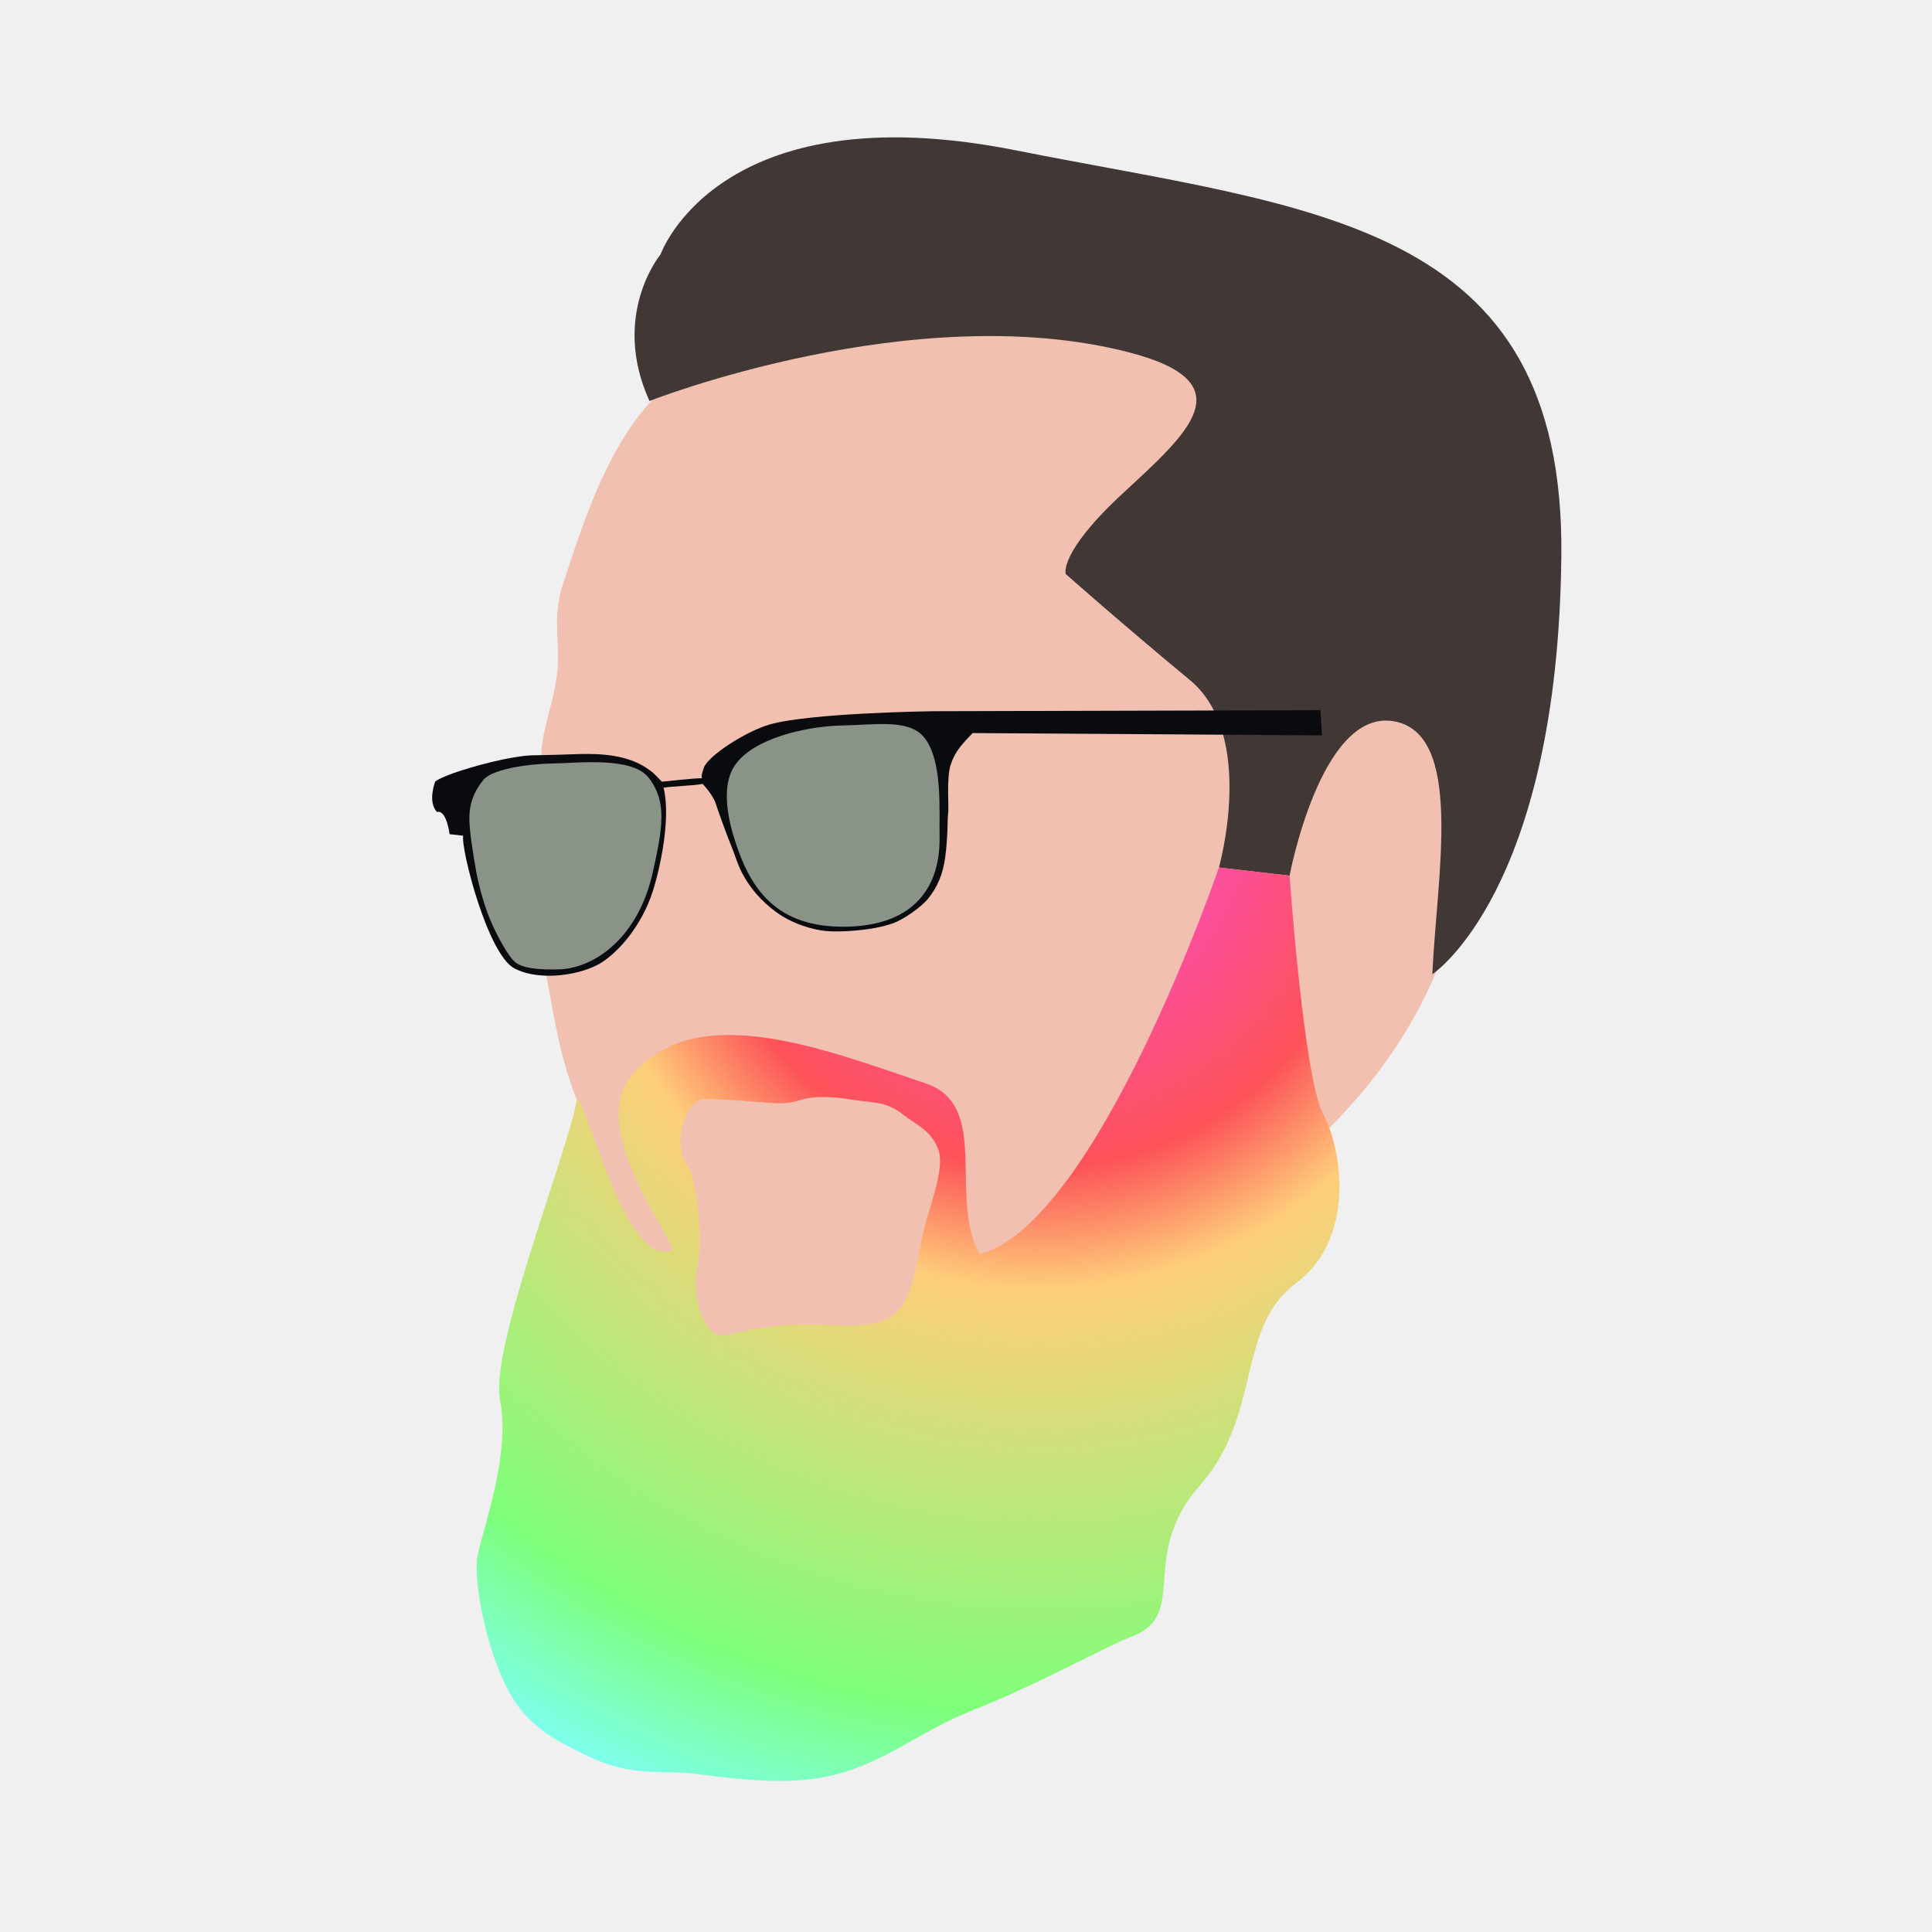
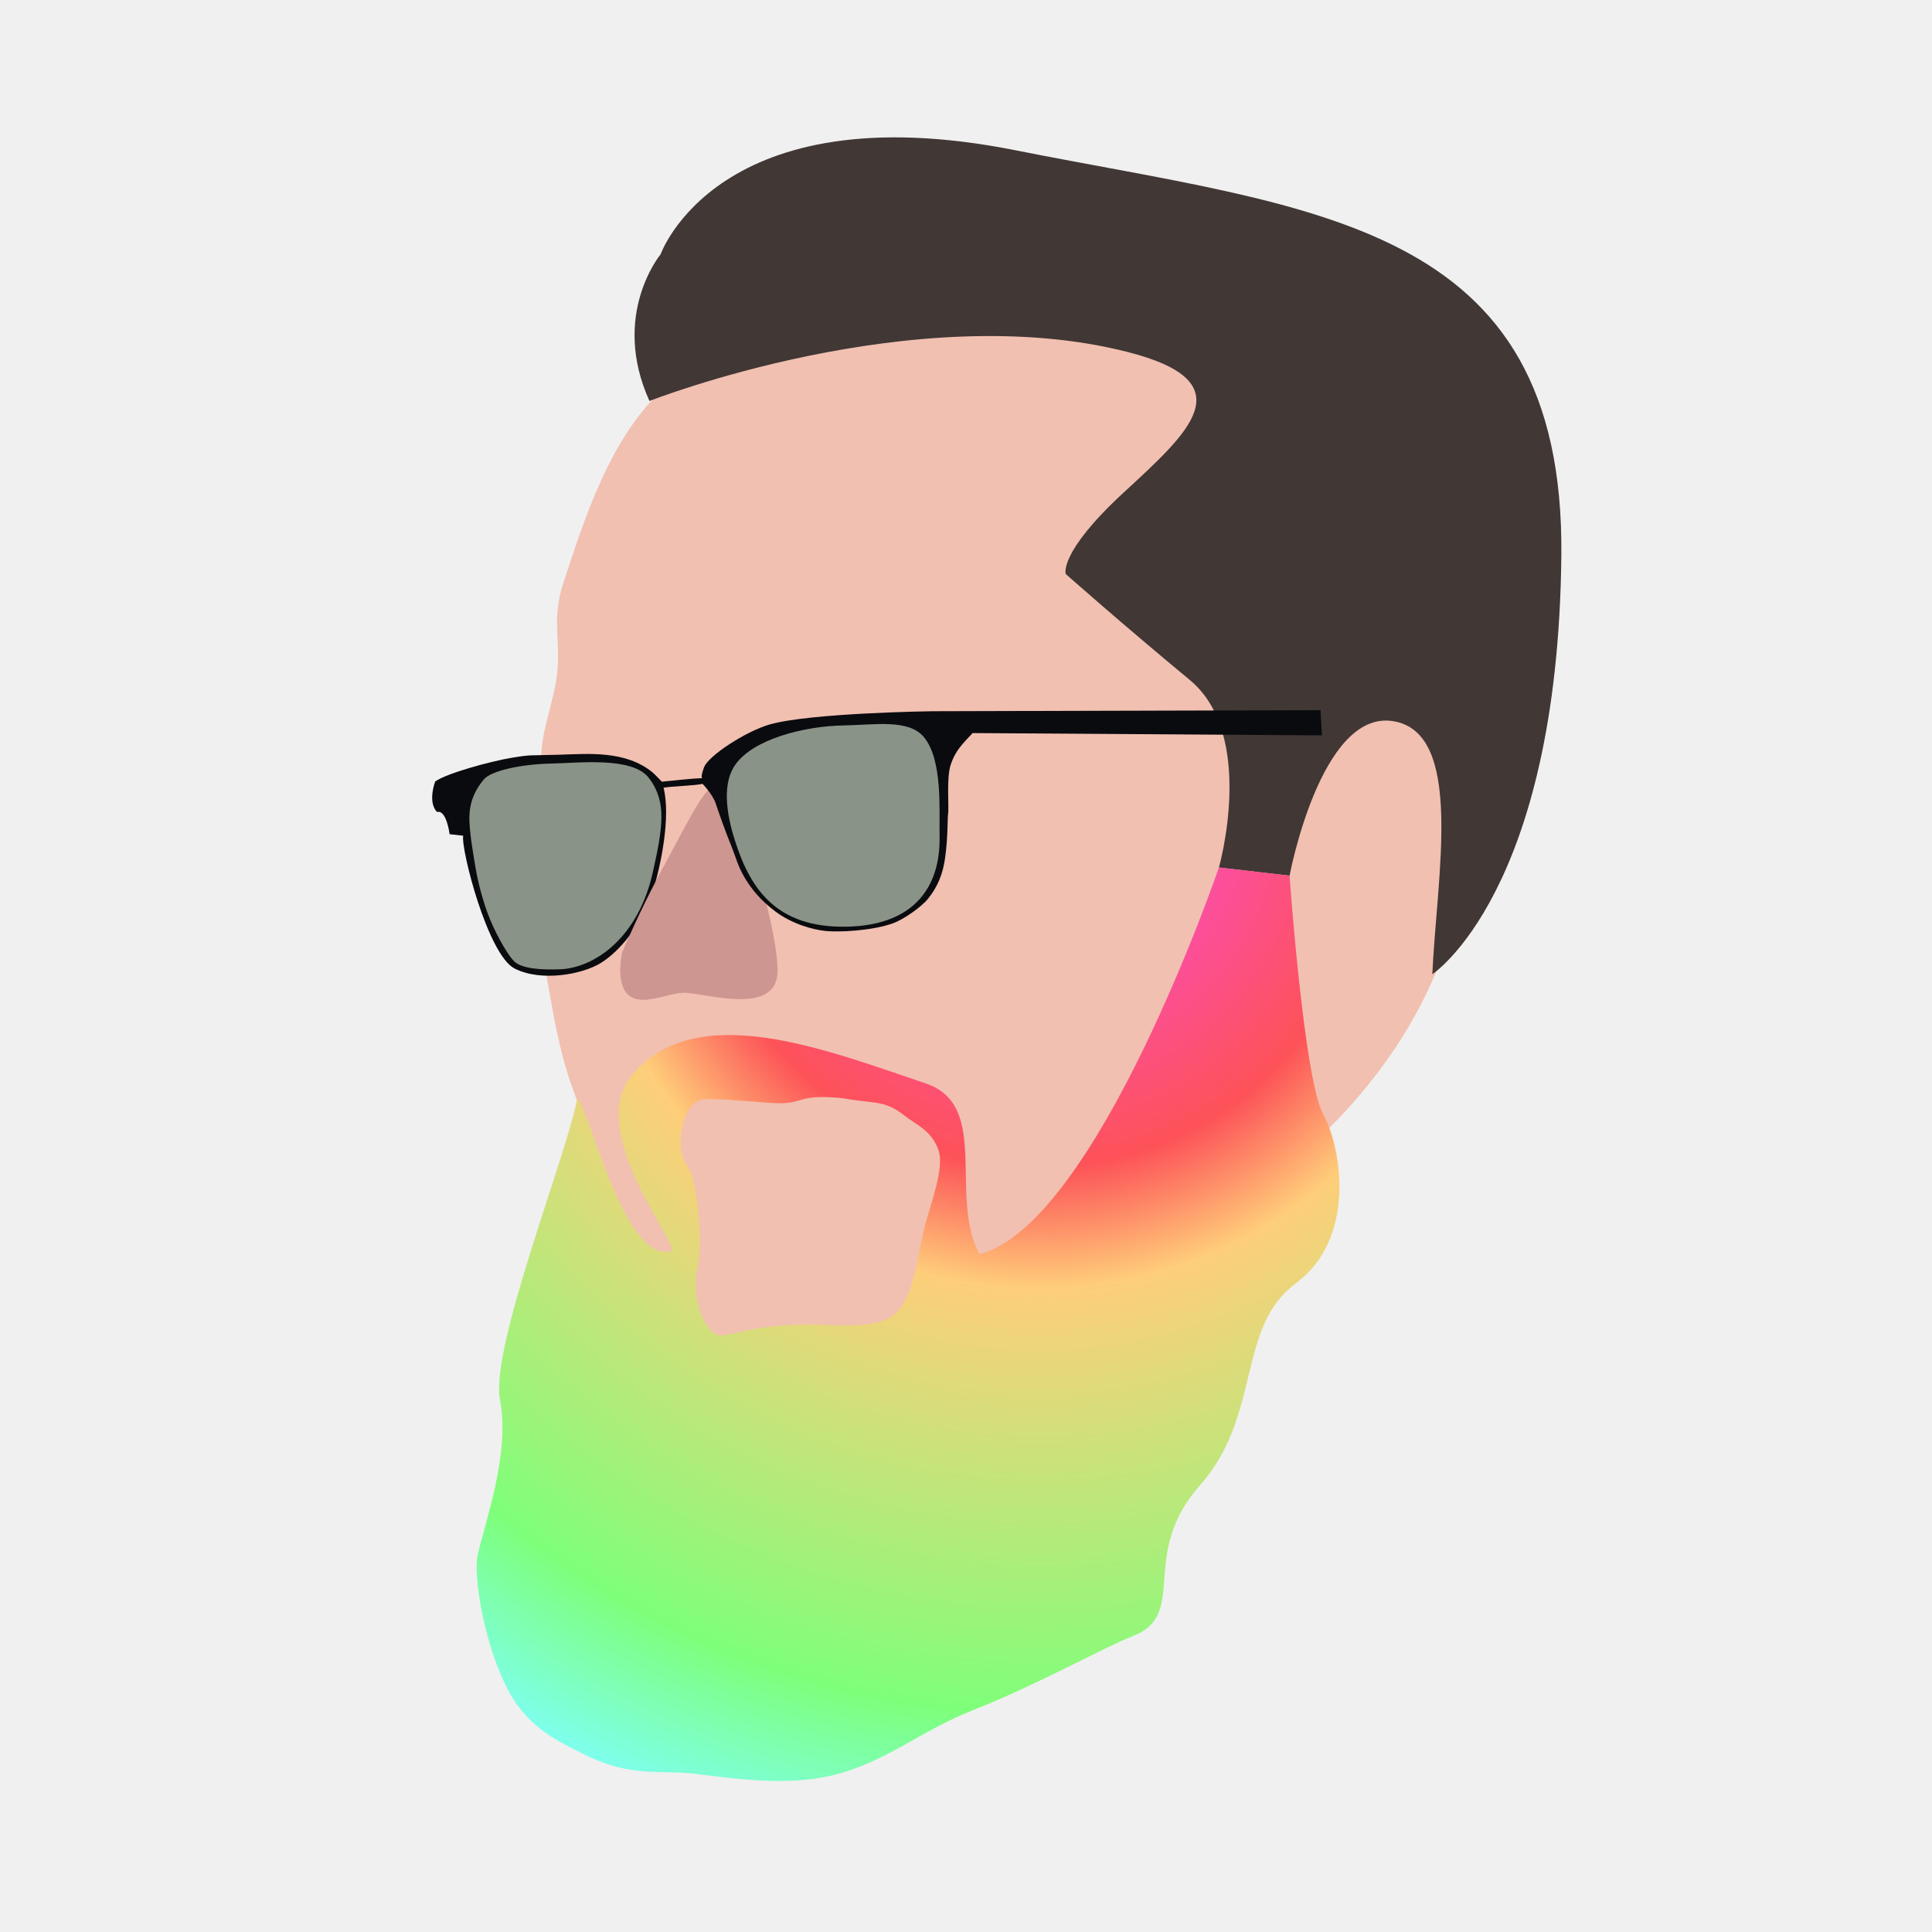
<svg xmlns="http://www.w3.org/2000/svg" version="1.1" id="Layer_1" x="0px" y="0px" viewBox="0 0 600 600" xml:space="preserve" width="600" height="600">
  <style type="text/css" id="style824">
     .hair{
       opacity:1;
       fill:#413735;
       fill-opacity:1;
     }
     .head{
       opacity:1;
       fill:#f1c0b1;
+        fill-opacity:1;
+      }
+      .nose{
+        opacity:1;
+        fill:#CE9691;
       fill-opacity:1;
     }
     .rims{
       opacity:1;
       fill:#0a0b0f;
       fill-opacity:1;
     }
     .lens{
       opacity:1;
       fill:#899387;
       fill-opacity:1;
     }
     .beard{
       opacity:1;
       fill:#ffffff;
       fill-opacity:1;
     }
   </style>
  <defs>
    <radialGradient id="rg1" cx="0.474" cy="0.472" r="50%">
      <stop offset="5%" style="stop-color:#FC49F5;" />
      <stop offset="15%" style="stop-color:#FC4EA7;" />
      <stop offset="30%" style="stop-color:#FD5258;" />
      <stop offset="40%" style="stop-color:#FECE7A;" />
      <stop offset="75%" style="stop-color:#7EFF7A;" />
      <stop offset="90%" style="stop-color:#7EFFFF;" />
      <stop offset="100%" style="stop-color:#7BA3FE;" />
    </radialGradient>
    <mask id="beard-mask">
      <path id="beard" class="beard" d="m 377.322,270.768 c 0,0 -39.709,109.83 -76.426,118.785 -9.403,-17.91 4.312,-46.117 -15.672,-53.283 -31.56,-11.317 -71.059,-27.63 -91.328,-4.186 -15.078,17.44 14.69,53.782 11.18,54.783 -14.733,4.203 -25.215,-47.437 -28.328,-47.674 -3.385,17.247 -28.433,76.529 -25.527,93.096 2.905,16.567 -5.383,37.874 -7.809,48.018 -1.53,6.398 1.613,28.558 9.125,42.809 6.122,11.614 15.855,15.85 22.527,19.408 14.859,7.925 23.874,5.249 35.34,6.924 12.772,1.866 28.231,4.089 41.568,1.215 16.923,-3.647 27.834,-13.393 44.461,-19.588 19.584,-7.296 42.287,-19.372 49.67,-21.986 18.154,-6.43 2.255,-25.056 21.957,-46.549 19.702,-21.493 12.09,-48.807 30.896,-62.24 18.806,-13.433 15.223,-41.193 9.402,-52.387 -5.821,-11.194 -9.143,-74.227 -9.143,-74.227 z m -159.625,69.154 c 3.965,0.043 6.194,0.358 19.184,1.523 10.919,0.98 7.237,-2.855 22.449,-1.072 9.57,1.978 12.809,0.612 19.03,5.744 3.409,2.813 8.494,4.784 10.434,11.167 1.562,5.138 -2.535,15.814 -4.408,22.05 -2.652,8.827 -3.546,21.66 -9.246,27.482 -4.08,4.167 -11.129,4.554 -21.748,3.884 -25.454,-1.605 -31.687,4.67 -35.356,1.918 -3.669,-2.752 -6.827,-11.827 -4.774,-20.492 2.064,-8.714 0.111,-27.952 -2.521,-31.416 -4.357,-5.733 -1.377,-18.804 4.355,-20.639 0.366,-0.117 1.28,-0.165 2.602,-0.15 z" />
    </mask>
  </defs>
  <g transform="scale(1, 1) translate(0, 0)">
    <g transform="rotate(-1, 300, 200)">
      <path id="head" class="head" d="m 453.513,274.255 c -10.312,54.654 -49.866,89.252 -88.225,110.795 -41.439,23.273 -61.603,62.816 -101.992,62.816 -19.199,0 -28.69,3.387 -44.574,-4.233 -16.711,-8.017 -12.591,-15.66 -24.593,-36.448 -6.004,-10.4 -9.224,-47.418 -14.147,-59.301 -7.364,-17.775 -8.763,-26.442 -12.049,-47.125 -2.934,-18.466 7.33,-19.188 7.33,-39.084 0,-9.295 -6.206,-16.288 -7.496,-24.679 -1.401,-9.115 3.067,-18.252 4.771,-27.825 2.089,-11.734 -1.41,-18.245 2.741,-30.244 6.824,-19.72 14.148,-40.664 27.656,-55.41 31.541,-34.431 73.972,-59.977 101.697,-60.345 43.039,-0.571 128.739,12.321 154.68,57.043 21.137,36.44 3.957,102.333 -5.799,154.04 z" />
      <path id="hair" class="hair" d="m 203.027,122.826 c -11.677,-27.004 4.245,-45.464 4.245,-45.464 0,0 18.715,-50.379 110.768,-30.402 C 409.833,66.88 488.256,71.523 485.337,175.889 c -2.919,104.366 -42.33,129.18 -42.33,129.18 0,0 -0.046,0.729 0,0 1.93,-30.627 11.385,-75.045 -10.947,-78.822 -22.333,-3.776 -32.842,47.439 -32.842,47.439 l -21.895,-2.919 c 0,0 12.407,-40.87 -8.028,-58.386 -20.435,-17.516 -37.951,-33.572 -37.951,-33.572 0,0 -2.189,-6.568 18.246,-24.814 20.435,-18.246 39.07,-33.691 2.189,-43.79 -66.326,-18.161 -148.751,12.622 -148.751,12.622 z" />
+       <path id="nose" class="nose" d="m 239.737,300.106 c 0,14.977 -22.907,6.645 -29.454,6.645 -6.546,-10e-6 -19.366,7.614 -19.396,-7.363 -0.003,-1.536 0.596,-5.225 0.596,-5.225 3.124,-7.09 7.597,-16.424 13.265,-26.413 6.915,-12.187 13.266,-25.03 16.495,-25.03 6.546,0 18.494,42.409 18.494,57.387 z" />
      <path id="rims" class="rims" d="m 289.242,220.693 c 0,0 -38.002,-0.166 -50.68,3.24 -7.405,1.99 -19.227,9.404 -20.586,12.957 -1.358,3.553 -0.521,3.344 -0.521,3.344 -3.741,0.021 -9.498,0.663 -12.637,0.873 0,0 -2.312,-2.486 -2.766,-2.875 -8.304,-7.117 -19.968,-6.171 -29.26,-6.051 -9.3,0.12 -8.146,-0.258 -14.631,0.713 -6.485,0.971 -20.193,4.453 -23.725,6.92 0,0 -2.569,6.259 0.396,9.488 2.966,-0.791 3.789,6.953 3.789,6.953 l 4.213,0.551 c -0.845,4.059 6.98,37.194 15.283,41.543 8.304,4.349 20.943,2.11 26.596,-1.186 6.136,-3.577 13.226,-11.935 16.65,-21.979 2.641,-7.746 6.092,-23.144 3.937,-32.201 3.093,-0.449 9.294,-0.44 12.153,-0.973 0,0 3.056,3.267 3.971,6.164 0.666,2.108 2.629,8.182 4.543,13.111 1.411,3.633 1.971,6.479 4.103,10.178 1.998,3.466 4.745,7.045 9.379,10.624 5.146,3.974 11.461,5.782 15.412,6.266 3.845,0.47 14.338,0.258 21.025,-2.052 3.319,-1.146 8.817,-4.865 10.953,-7.422 2.958,-3.54 4.737,-7.441 5.557,-12.83 0.976,-6.418 0.885,-12.053 1.105,-13.266 0.418,-2.299 -0.395,-11.244 1.127,-15.5 1.522,-4.256 3.813,-6.366 6.943,-9.59 l 108.465,2.611 -0.312,-7.836 z" />
      <path id="lensr" class="lens" d="m 201.668,268.54 c -4.917,21.288 -19.141,30.061 -29.519,30.267 -6.054,0.12 -11.843,-0.422 -14.159,-2.711 -1.596,-1.578 -4.824,-7.008 -7.283,-13.188 -2.08,-5.227 -3.638,-12.213 -4.15,-15.666 -0.609,-4.108 -1.955,-12.281 -1.679,-16.681 0.32,-5.111 2.334,-8.388 4.645,-11.1 2.245,-2.635 11.465,-4.601 21.749,-4.601 7.66,0 24.37,-1.723 29.421,4.881 2.071,2.707 3.646,6.285 3.783,10.827 0.184,6.08 -1.746,13.37 -2.809,17.972 z" />
      <path id="lensl" class="lens" d="m 290.749,259.734 c 0,14.913 -7.746,27.398 -29.494,27.398 -21.749,0 -29.434,-12.361 -33.844,-26.608 -1.977,-6.388 -4.595,-17.434 0.224,-24.184 5.776,-8.09 21.961,-11.716 33.817,-11.716 9.692,0 20.32,-1.723 24.96,4.043 5.773,7.174 4.336,22.798 4.336,31.065 z" />
+       <path id="nose2" class="nose" d="m 210.283,306.751 c -6.546,-10e-6 -19.366,7.614 -19.396,-7.363 -0.003,-1.536 0.596,-5.225 0.596,-5.225 3.124,-7.09 7.597,-16.424 13.265,-26.413 17.587,11.472 12.724,31.456 5.536,39.002 z" />
      <g mask="url(#beard-mask)">
        <g id="spirals" transform="translate(320,250) rotate(975)" style="fill:none;stroke-width:80px;stroke-linecap:round;">
          <path id="spiral1" class="sprial" style="stroke:url(#rg1);" d="M0,0C3.36,0.06,6.6,-2.82,7.07,-7.07C7.66,-11.26,5.28,-16.67,0,-20C-5.18,-23.4,-13.27,-24.43,-21.21,-21.21C-29.13,-18.12,-36.69,-10.51,-40,0C-43.42,10.46,-42.3,23.68,-35.36,35.36C-28.53,47,-15.79,56.71,0,60C15.69,63.43,34.14,60.2,49.5,49.5C64.88,38.98,76.71,21.03,80,0C83.43,-20.92,78.08,-44.6,63.64,-63.64C49.44,-82.74,26.27,-96.74,0,-100C-26.16,-103.45,-55.05,-95.94,-77.78,-77.78C-100.6,-59.88,-116.76,-31.53,-120,0C-123.48,31.43,-113.8,65.49,-91.92,91.92C-70.34,118.47,-36.76,136.79,0,140C36.66,143.5,75.94,131.67,106.07,106.07C136.34,80.79,156.81,42,160,0C163.53,-41.9,149.54,-86.4,120.21,-120.21C91.24,-154.2,47.24,-176.83,0,-180C-47.13,-183.56,-96.85,-167.4,-134.35,-134.35C-172.06,-101.7,-196.86,-52.47,-200,0C-203.55,52.4,-185.28,107.29,-148.49,148.49C-112.14,189.9,-57.74,216.9,0,220C57.63,223.58,117.75,203.14,162.63,162.63C207.77,122.6,236.92,62.97,240,0C243.62,-62.86,220.98,-128.21,176.78,-176.78C133.05,-225.63,68.21,-256.95,0,-260C-68.13,-263.64,-138.65,-238.85,-190.92,-190.92C-243.49,-143.49,-276.98,-73.47,-280,0C-283.66,73.36,-256.71,149.1,-205.06,205.06C-153.94,261.36,-78.71,297,0,300C78.6,303.69,159.56,274.58,219.2,219.2C279.23,164.4,317.02,83.94,320,0C323.72,-83.84,292.44,-170.01,233.35,-233.35C174.84,-297.12,89.21,-337.04,0,-340C-89.07,-343.71,-180.46,-310.32,-247.49,-247.49C-315,-185.31,-357.03,-94.41,-360,0C-363.74,94.33,-328.18,190.91,-261.63,261.63C-195.75,332.86,-99.67,377.06,0,380C99.57,383.76,201.36,346.05,275.77,275.77C350.73,206.2,397.08,104.91,400,0" />
        </g>
      </g>
    </g>
  </g>
</svg>
